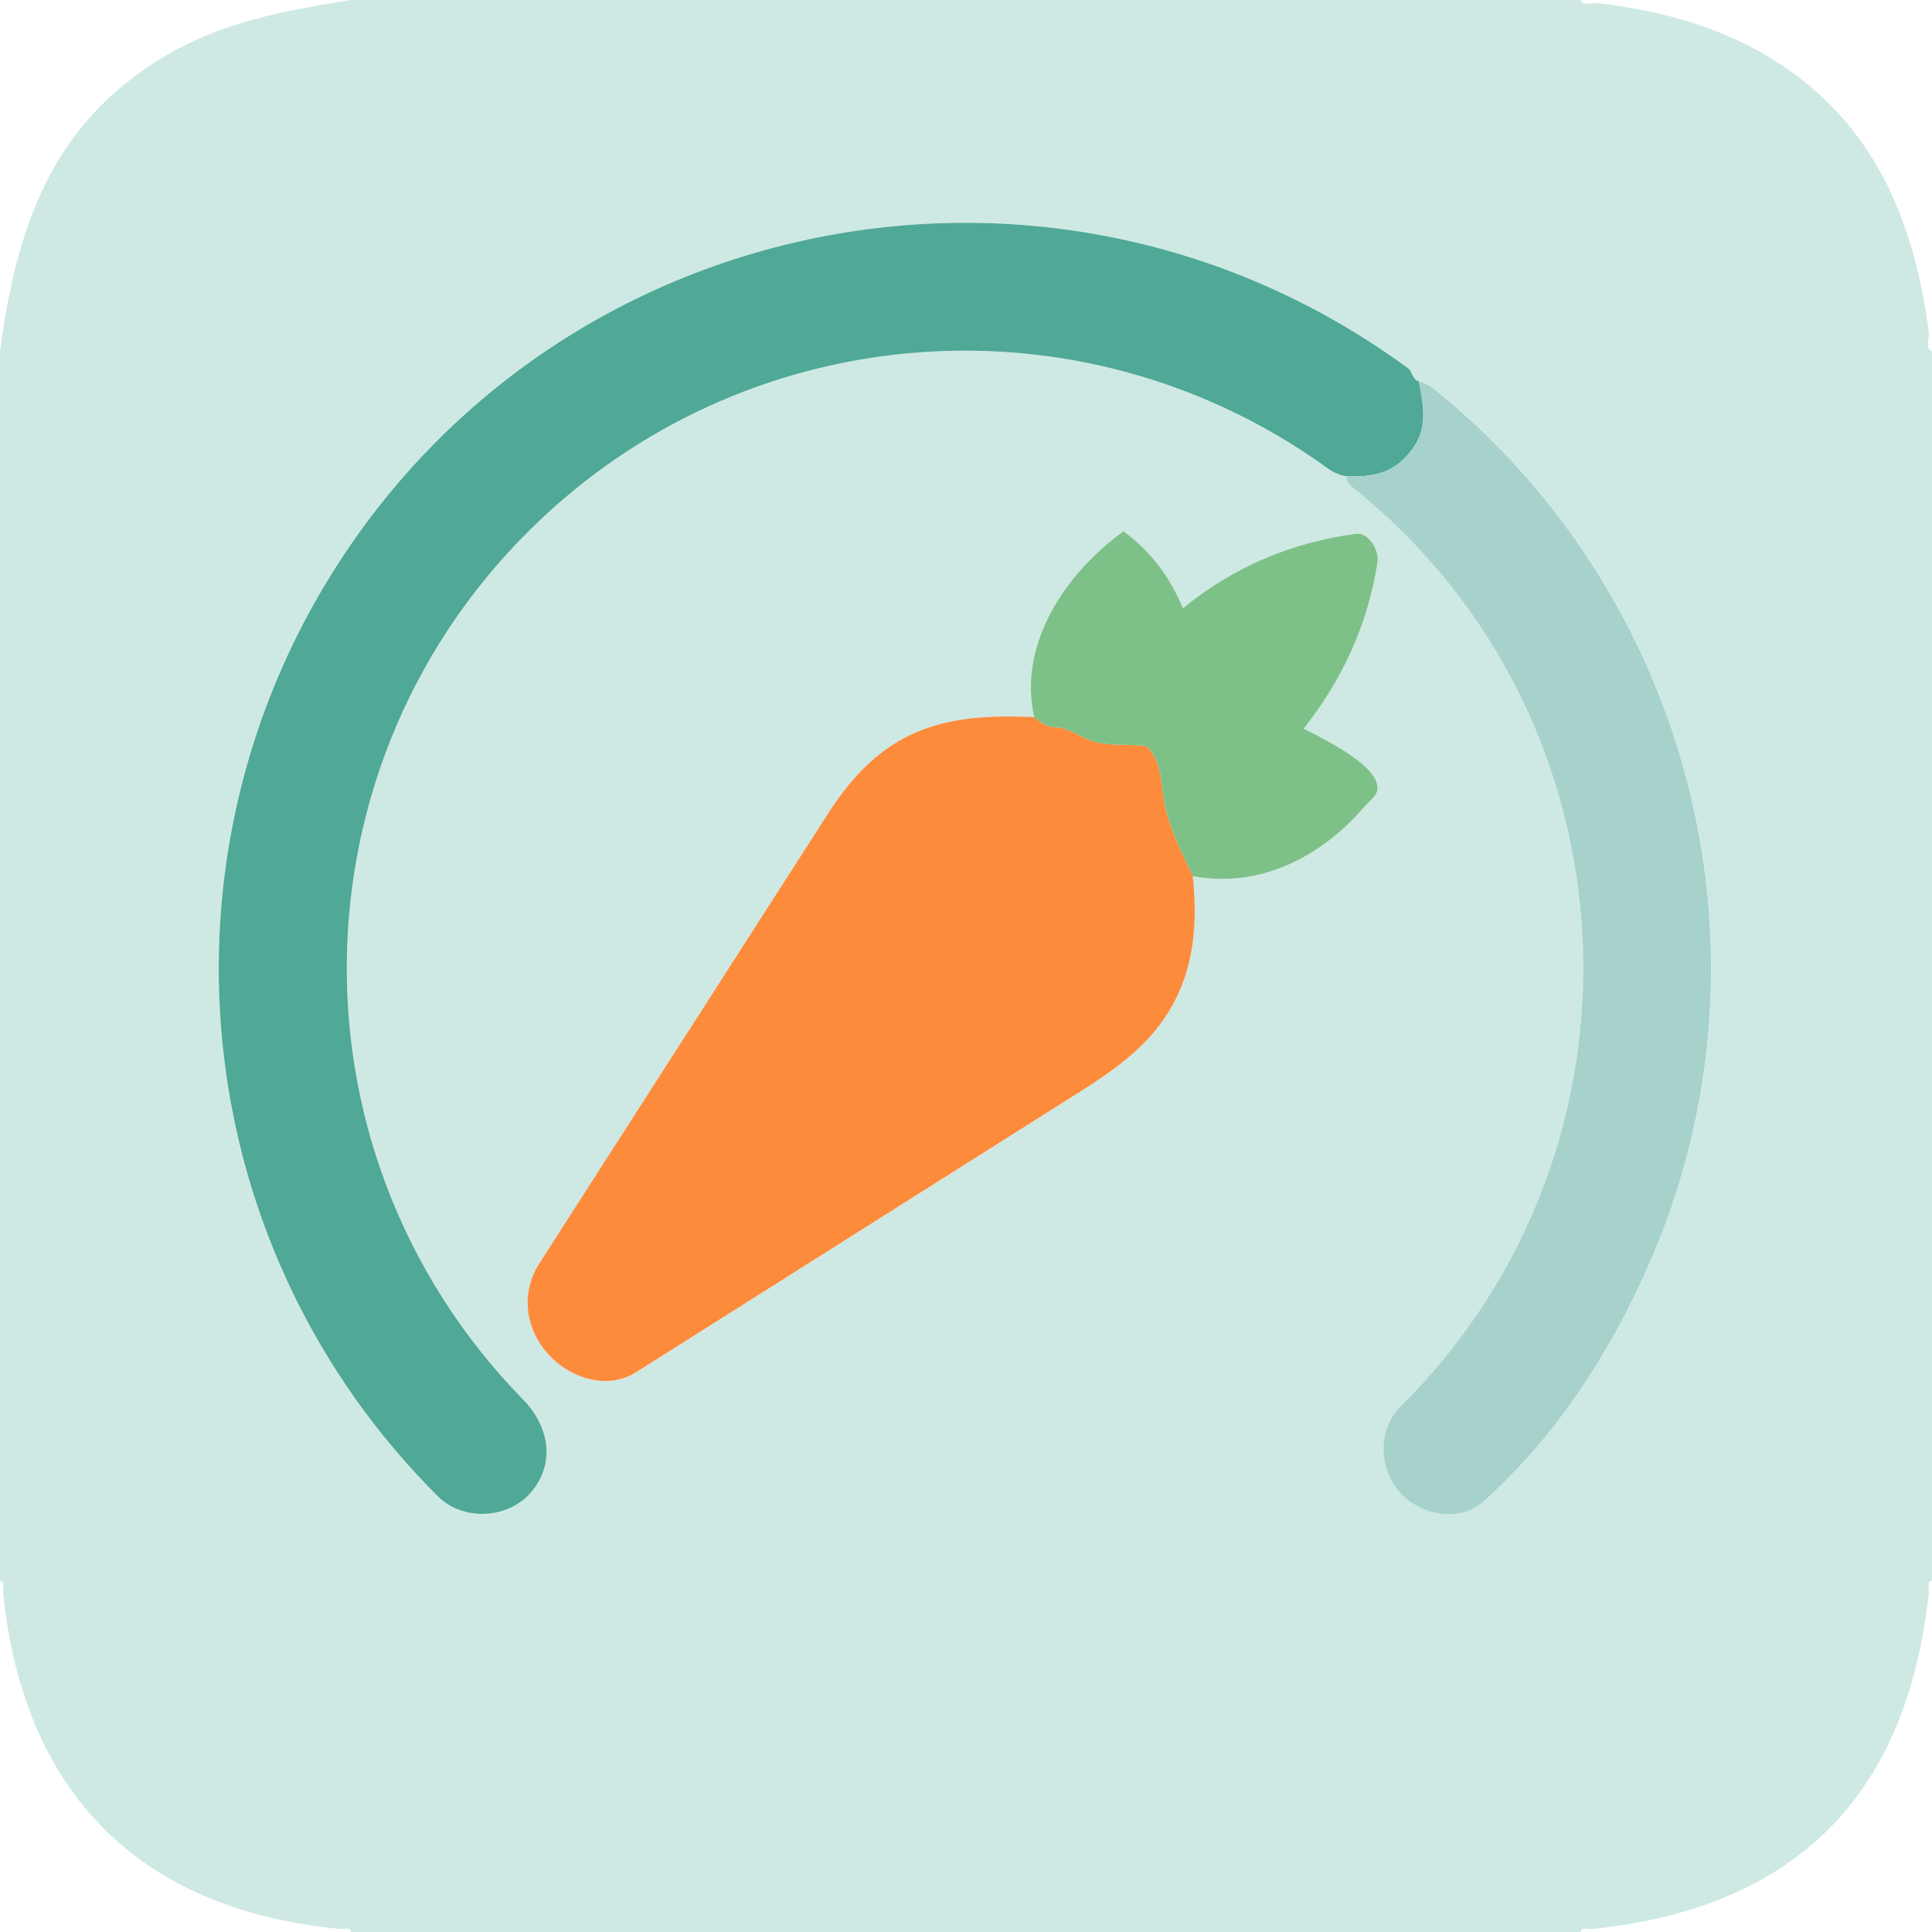
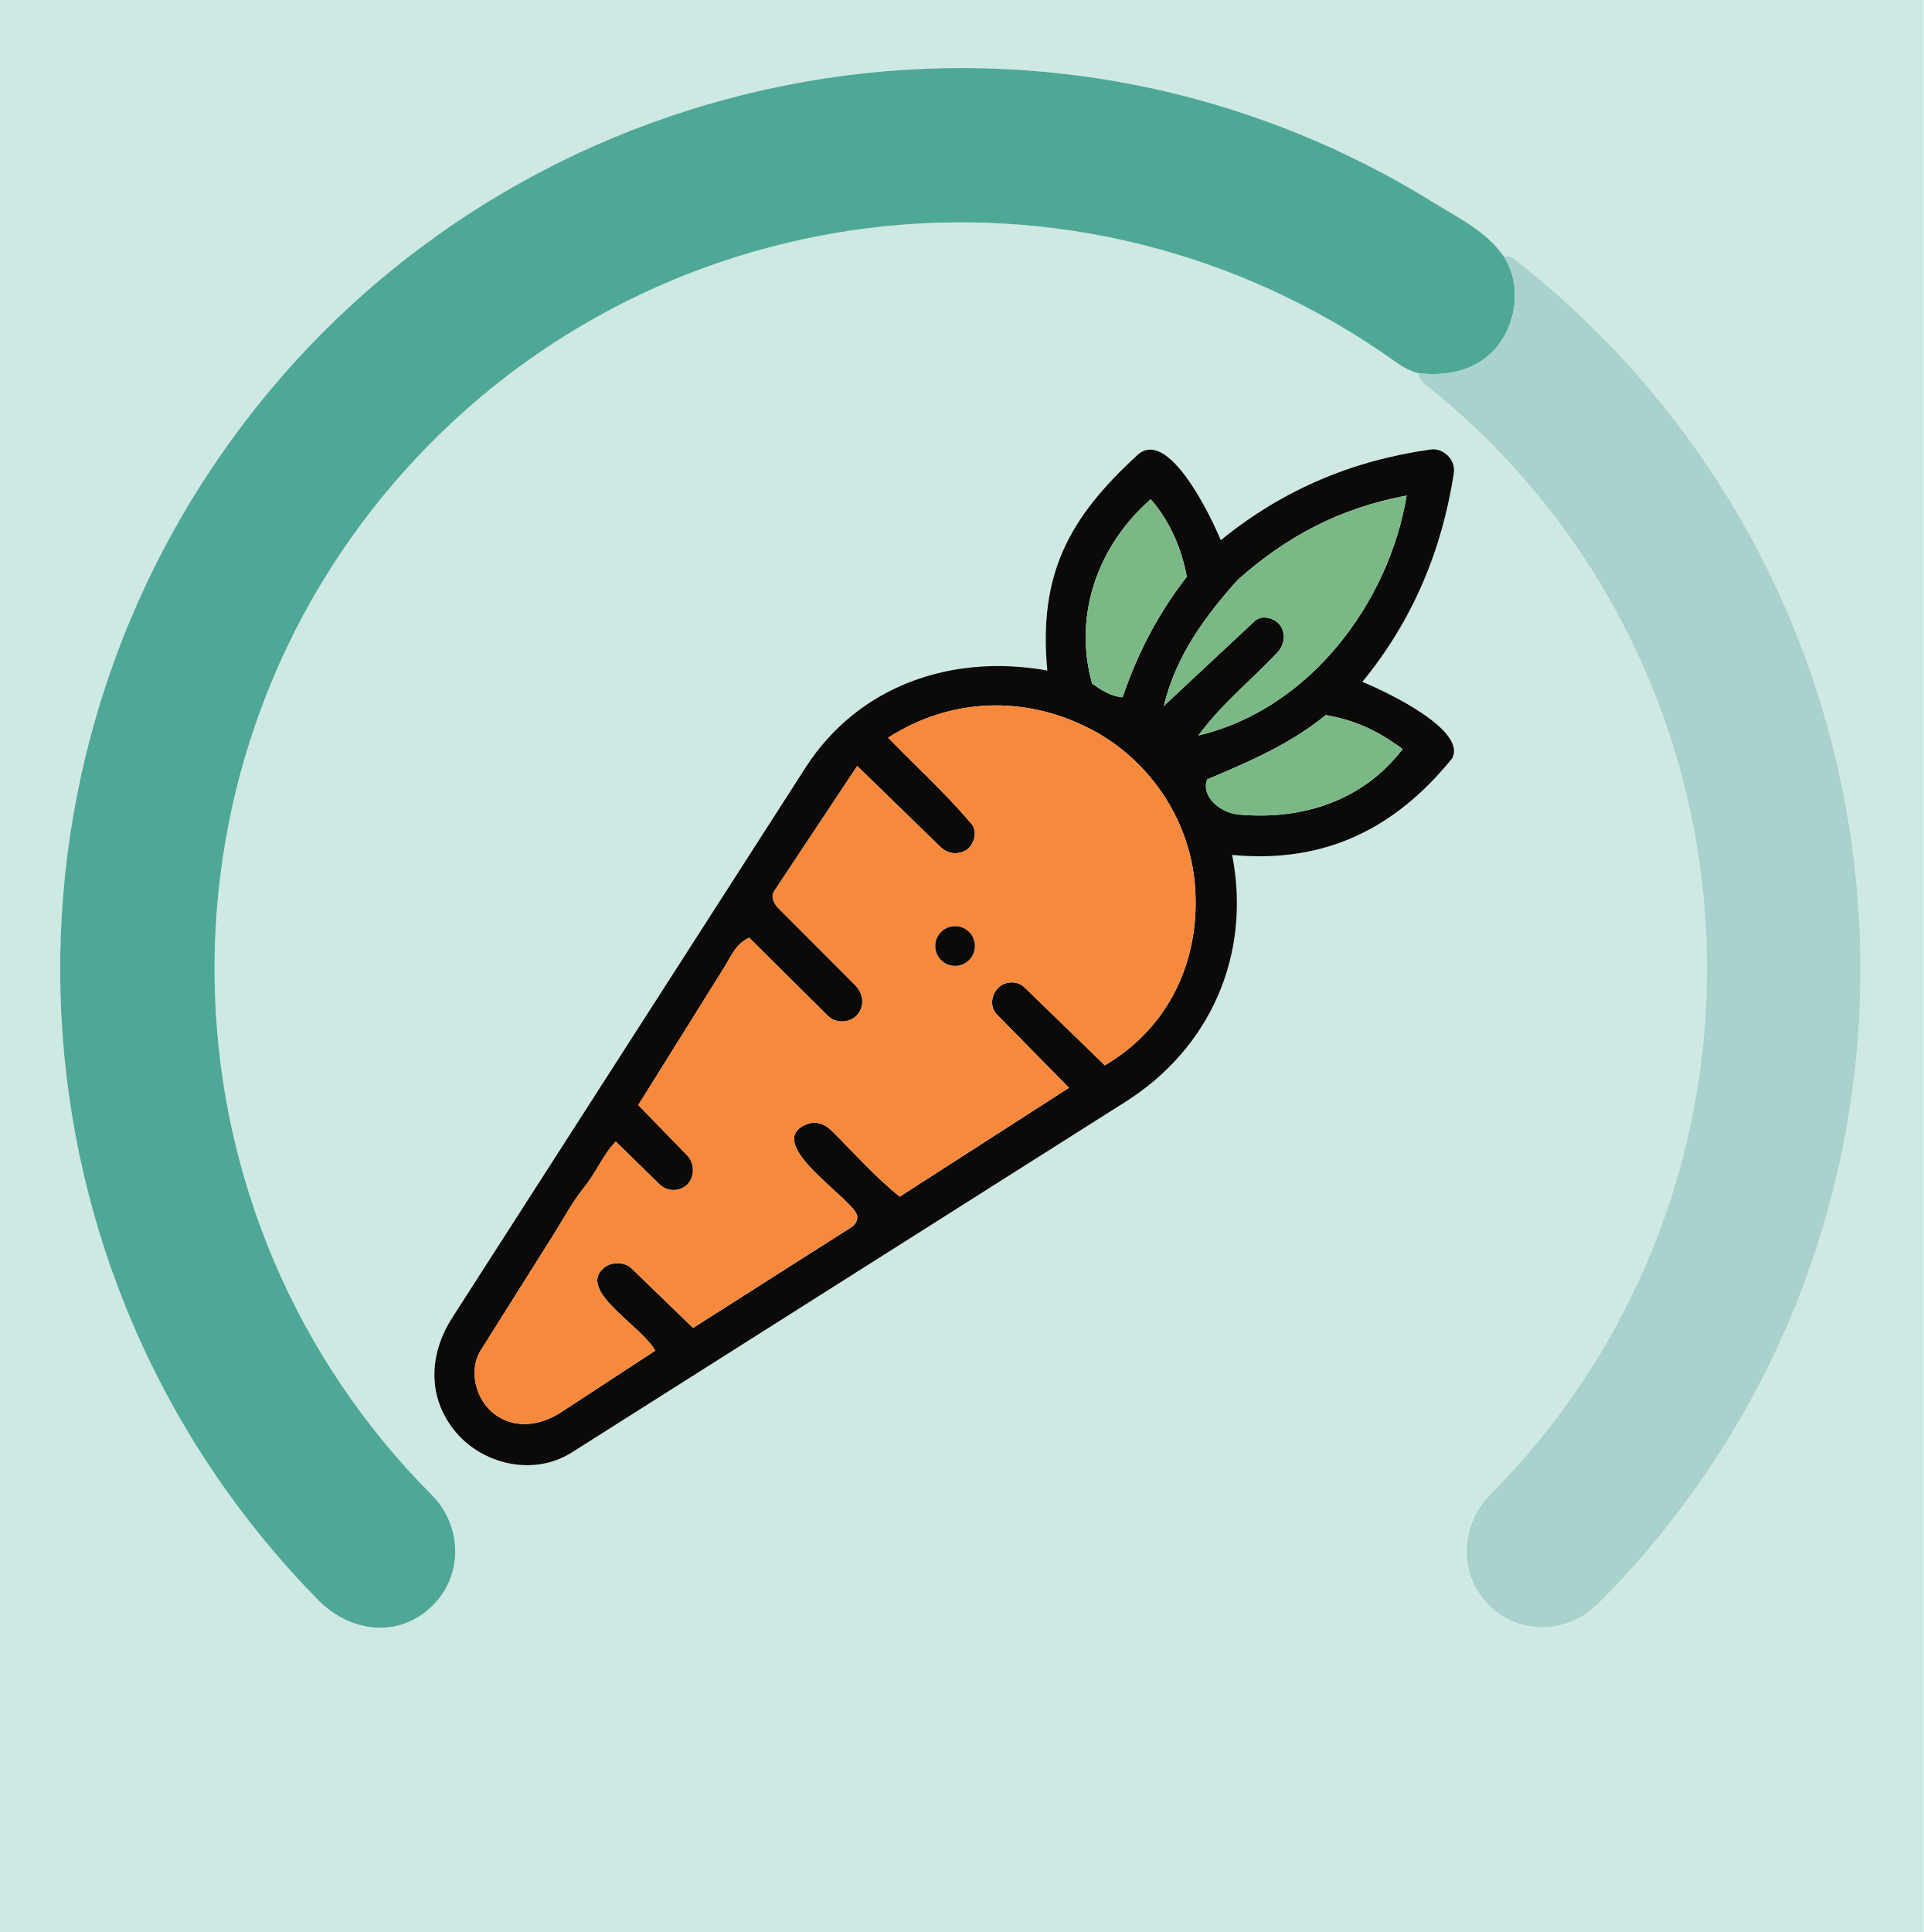
- <svg xmlns="http://www.w3.org/2000/svg" id="_Слой_1" data-name="Слой_1" version="1.1" viewBox="0 0 384 384">
+ <svg xmlns="http://www.w3.org/2000/svg" id="_Слой_1" data-name="Слой_1" version="1.1" viewBox="0 0 360 361.5">
  <defs>
    <style>
      .st0 {
        fill: #cee9e3;
      }

      .st1 {
-         fill: #a7d2cb;
+         fill: #f7893d;
      }

      .st2 {
-         fill: #50a896;
+         fill: #0c0a08;
      }

      .st3 {
-         fill: #7ec188;
+         fill: #7ab985;
      }

      .st4 {
-         fill: #fd8b3c;
+         fill: #4fa896;
+       }
+ 
+       .st5 {
+         fill: #a8d2cb;
      }
    </style>
  </defs>
-   <path class="st0" d="M314.25,0c.26,1.32,1.82.47,3,.6,12.82,1.44,24.98,4.77,35.73,11.6,19.43,12.33,27.47,31.49,30.38,53.78.18,1.39-.82,3.27.63,3.77v244.5c-1.09.06-.52,1.28-.62,2.24-4.3,40.4-26.41,62.68-66.85,66.92-1.03.11-2.21-.53-2.28.59H69.75c-.07-1.09-1.24-.52-2.27-.62-39.85-3.79-62.85-27.12-66.87-66.87-.1-1.01.5-2.2-.61-2.27V69.75C3.31,45,10.32,24.45,32.91,11.08,44.34,4.3,57.03,2.03,69.75,0h244.5ZM267.65,94.62c-.1,1.37,1.06,2.12,1.9,2.8,56.59,45.93,60.48,130.92,8.82,182.14-4.39,4.35-4.42,11.78-.45,16.7,3.62,4.48,11.76,6.86,17.04,2.12,14.38-12.93,25.01-29.35,32.79-47.03,26.74-60.78,9.01-132.26-42.54-173.9-1.08-.88-2-1.36-3.19-1.66-1.32-.33-1.31-1.99-2.07-2.55C209.56,21.52,110.18,41.17,65.04,115.46c-35.32,58.15-26.78,133.34,21.97,181.93,5.03,5.01,13.96,4.49,18.47-.73,5.09-5.9,3.51-13.34-1.43-18.4-49.25-50.35-46.26-130.85,6.05-177.45,42.93-38.25,106.82-41.77,153.91-7.64,1.01.74,2.46,1.37,3.64,1.45ZM205.56,142.56c-18.56-.91-30.3,2.52-40.99,19.17l-57.35,89.36c-3.87,6.03-2.74,13.2,1.83,18.2,4.01,4.39,11.42,7.24,17.42,3.45l85.86-54.25c7.04-4.45,13.7-8.61,18.53-15.25,6.23-8.57,7.35-18.49,6.22-29.08,13.15,2.46,25.4-3.63,34.19-13.9,1.15-1.34,2.62-2.09,2.5-3.9-.29-4.34-10.38-9.39-14.67-11.51,7.76-9.82,12.78-20.77,14.68-33.09.38-2.49-1.84-6-4.24-5.67-12.75,1.71-24.28,6.5-34.43,14.81-2.51-6.02-6.13-11.1-11.81-15.3-11.69,8.43-21.05,22.56-17.75,36.98Z" />
-   <path class="st2" d="M282.01,75.8c1.19,6.16,1.94,10.48-2.93,15.38-3.03,3.04-7.11,3.73-11.42,3.45-1.18-.08-2.63-.71-3.64-1.45-47.09-34.13-110.98-30.61-153.91,7.64-52.3,46.6-55.3,127.1-6.05,177.45,4.95,5.06,6.52,12.5,1.43,18.4-4.51,5.23-13.44,5.74-18.47.73-48.75-48.59-57.29-123.78-21.97-181.93,45.13-74.3,144.52-93.94,214.89-42.22.76.56.75,2.22,2.07,2.55Z" />
-   <path class="st4" d="M205.56,142.56c1.19,1,2.48,1.91,3.99,1.97,2.94.12,4.97,1.88,7.51,2.74,3.49,1.19,7.59.42,10.97,1.12,3.19,3.52,2.65,8.08,3.65,12.29,1.14,4.78,3.46,9.31,5.4,13.46,1.13,10.59,0,20.51-6.22,29.08-4.83,6.64-11.49,10.8-18.53,15.25l-85.86,54.25c-6,3.79-13.41.94-17.42-3.45-4.57-5-5.7-12.17-1.83-18.2l57.35-89.36c10.69-16.65,22.43-20.08,40.99-19.17Z" />
-   <path class="st1" d="M267.65,94.62c4.31.29,8.4-.4,11.42-3.45,4.88-4.91,4.12-9.22,2.93-15.38,1.19.3,2.11.78,3.19,1.66,51.55,41.64,69.28,113.12,42.54,173.9-7.77,17.68-18.41,34.1-32.79,47.03-5.28,4.75-13.42,2.36-17.04-2.12-3.98-4.93-3.94-12.36.45-16.7,51.66-51.22,47.78-136.21-8.82-182.14-.84-.68-2-1.43-1.9-2.8Z" />
-   <path class="st3" d="M237.08,174.15c-1.94-4.16-4.27-8.68-5.4-13.46-1-4.21-.46-8.77-3.65-12.29-3.38-.7-7.48.07-10.97-1.12-2.54-.87-4.57-2.63-7.51-2.74-1.51-.06-2.79-.97-3.99-1.97-3.3-14.42,6.06-28.55,17.75-36.98,5.67,4.2,9.3,9.29,11.81,15.3,10.14-8.31,21.68-13.1,34.43-14.81,2.41-.32,4.63,3.19,4.24,5.67-1.9,12.32-6.92,23.28-14.68,33.09,4.29,2.13,14.38,7.17,14.67,11.51.12,1.81-1.35,2.56-2.5,3.9-8.78,10.26-21.04,16.35-34.19,13.9Z" />
+   <path class="st0" d="M0,361.5V0h360v361.5H0ZM265.5,69.85c.08,1.57,1.44,2.26,2.35,3.01,64.07,52.11,69.24,147.96,11.13,206.71-5.65,5.71-6.51,14.34-.55,20.57s14.93,5.69,20.7-.1c70.88-71.13,64.01-188.24-14.68-250.72-.84-.67-1.57-1.54-3.07-1.36-3.15-4.64-8.72-7.32-12.84-9.88C195.65-7.32,100.66,10.01,48.02,76.12-4.76,142.4-.54,238.31,59.62,299.46c5.79,5.88,14.95,7.33,21.37.96,5.79-5.75,5.5-14.99-.19-20.7-51.66-51.87-54.06-134.37-7.22-189.16,46.9-54.86,128.14-65.27,187.74-22.74,1.15.82,2.65,1.69,4.19,2.04ZM271.67,142c3.12-5.27-11.95-12.48-16.73-14.44,9.47-11.52,14.9-24.69,17.12-39.07.37-2.41-1.91-4.74-4.31-4.41-14.38,2.01-27.51,7.37-39.31,16.98-1.79-4.41-10-21.54-15.76-15.78-12.6,11.6-18.38,22.09-16.7,40.16-17.94-3.22-35.3,2.86-45.16,18.03l-66.17,103.02c-4.67,7.28-4.66,15.78,1.22,22.11,5,5.39,14.06,7.62,21.16,3.13l103.6-65.6c15.6-9.88,23.62-27.16,19.95-46.18,17.56,1.68,30.64-5.13,41.08-17.97Z" />
+   <path class="st4" d="M281.38,47.95c3.25,4.8,2.49,11.53-.41,15.82-3.44,5.09-9,6.77-15.47,6.08-1.53-.35-3.04-1.22-4.19-2.04-59.59-42.53-140.84-32.11-187.74,22.74-46.85,54.79-44.44,137.29,7.22,189.16,5.69,5.71,5.98,14.95.19,20.7-6.42,6.37-15.58,4.92-21.37-.96C-.54,238.31-4.76,142.4,48.02,76.12,100.66,10.01,195.65-7.32,268.54,38.07c4.12,2.56,9.69,5.24,12.84,9.88Z" />
+   <path class="st5" d="M265.5,69.85c6.47.69,12.03-1,15.47-6.08,2.9-4.29,3.66-11.02.41-15.82,1.5-.17,2.23.69,3.07,1.36,78.69,62.48,85.57,179.59,14.68,250.72-5.77,5.79-14.92,6.15-20.7.1s-5.1-14.86.55-20.57c58.1-58.74,52.94-154.6-11.13-206.71-.92-.74-2.27-1.44-2.35-3.01Z" />
+   <path class="st2" d="M271.67,142c-10.44,12.84-23.51,19.64-41.08,17.97,3.67,19.01-4.34,36.3-19.95,46.18l-103.6,65.6c-7.09,4.49-16.15,2.26-21.16-3.13-5.88-6.33-5.9-14.84-1.22-22.11l66.17-103.02c9.85-15.17,27.22-21.25,45.16-18.03-1.69-18.07,4.1-28.57,16.7-40.16,5.76-5.76,13.97,11.37,15.76,15.78,11.79-9.61,24.93-14.97,39.31-16.98,2.4-.34,4.68,2,4.31,4.41-2.21,14.37-7.65,27.54-17.12,39.07,4.78,1.96,19.84,9.17,16.73,14.44ZM239.05,122.09c-4.86,5.16-10.23,9.38-14.8,15.53,20.92-4.94,35.7-24.96,38.99-44.89-12.71,2.34-22.85,7.91-31.66,15.82-6.04,6.76-11.48,14.04-13.78,23.54l16.95-15.83c1.63-1.52,4.1-.35,4.87.81,1.05,1.57.69,3.69-.56,5.01ZM210.08,130.46c2.92-8.54,6.71-15.67,12.02-22.55-1.02-5.33-3.09-10.26-6.75-14.5-10.1,8.82-14.51,21.95-10.97,34.51,1.77,1.19,3.37,2.36,5.7,2.54ZM90.07,252.48c-2.66,4.23-.79,9.79,2.6,12.21,3.85,2.75,8.48,2.08,12.41-.49l17.55-11.48c-2.68-4.75-14.76-11.28-9.58-15.52,1.37-1.12,3.8-1.16,5.18.17l11.47,11.1,29.47-18.75c.9-.57,1.3-1.22,1.26-2.09-.15-2.99-17.78-13.51-9.72-17.16,1.9-.86,3.61-.23,5.07,1.23,4.1,4.09,7.67,8.2,12.59,12.21l31.68-20.37-13.44-13.66c-1.54-1.57-1-3.82.17-5.02,1.26-1.29,3.55-1.45,4.95-.1l15.03,14.58c12.21-7.17,17.96-19.98,16.86-33.67-1.04-12.98-9.09-23.89-19.66-29.32-12.26-6.31-26.14-5.77-37.75,1.68,5.39,5.56,10.79,10.42,15.61,16.16,1.37,1.64.16,4.28-1.11,4.95-1.58.84-3.37.65-4.74-.69l-15.55-15.12-15.52,23.38c-.79,1.2.07,2.53.83,3.29l14.25,14.27c1.63,1.63,1.9,3.95.44,5.63-1.23,1.43-3.88,1.78-5.53.14l-14.68-14.58c-2.47,1.08-3.37,3.45-4.73,5.63l-16.03,25.68,9.16,9.43c1.58,1.62,1.3,4.36-.14,5.58s-3.6,1.23-5.09-.22l-8.14-7.96c-2.36,2.42-3.64,5.71-5.8,8.4-2.36,2.93-3.93,5.95-5.92,9.12l-13.44,21.37ZM262.48,140.16c-4.95-3.66-9.08-5.42-14.37-6.37-6.69,5.46-14.32,8.71-22.19,12.04-1.27,3.24,2.53,6.27,5.78,6.57,11.8,1.1,23.26-2.41,30.78-12.24Z" />
+   <path class="st1" d="M90.07,252.48l13.44-21.37c1.99-3.17,3.57-6.19,5.92-9.12,2.16-2.69,3.44-5.98,5.8-8.4l8.14,7.96c1.48,1.45,3.65,1.44,5.09.22s1.72-3.95.14-5.58l-9.16-9.43,16.03-25.68c1.36-2.18,2.26-4.55,4.73-5.63l14.68,14.58c1.65,1.64,4.3,1.3,5.53-.14,1.45-1.69,1.19-4-.44-5.63l-14.25-14.27c-.75-.75-1.62-2.09-.83-3.29l15.52-23.38,15.55,15.12c1.38,1.34,3.16,1.53,4.74.69,1.27-.67,2.48-3.32,1.11-4.95-4.82-5.74-10.23-10.6-15.61-16.16,11.61-7.46,25.49-7.99,37.75-1.68,10.57,5.44,18.62,16.34,19.66,29.32,1.1,13.69-4.64,26.5-16.86,33.67l-15.03-14.58c-1.39-1.35-3.68-1.19-4.95.1-1.17,1.19-1.71,3.45-.17,5.02l13.44,13.66-31.68,20.37c-4.91-4.01-8.48-8.12-12.59-12.21-1.46-1.46-3.17-2.09-5.07-1.23-8.06,3.65,9.57,14.17,9.72,17.16.04.87-.36,1.52-1.26,2.09l-29.47,18.75-11.47-11.1c-1.38-1.34-3.81-1.3-5.18-.17-5.18,4.24,6.91,10.77,9.58,15.52l-17.55,11.48c-3.93,2.57-8.56,3.24-12.41.49-3.39-2.42-5.26-7.98-2.6-12.21ZM182.43,177.01c0-2.05-1.66-3.71-3.71-3.71s-3.71,1.66-3.71,3.71,1.66,3.71,3.71,3.71,3.71-1.66,3.71-3.71Z" />
+   <path class="st3" d="M239.05,122.09c1.25-1.32,1.61-3.45.56-5.01-.77-1.15-3.24-2.32-4.87-.81l-16.95,15.83c2.31-9.5,7.74-16.77,13.78-23.54,8.81-7.91,18.94-13.48,31.66-15.82-3.29,19.93-18.07,39.95-38.99,44.89,4.57-6.15,9.94-10.38,14.8-15.53Z" />
+   <path class="st3" d="M210.08,130.46c-2.33-.17-3.93-1.35-5.7-2.54-3.54-12.56.86-25.69,10.97-34.51,3.67,4.24,5.73,9.17,6.75,14.5-5.3,6.88-9.1,14.01-12.02,22.55Z" />
+   <path class="st3" d="M262.48,140.16c-7.52,9.82-18.99,13.34-30.78,12.24-3.24-.3-7.05-3.33-5.78-6.57,7.87-3.33,15.5-6.58,22.19-12.04,5.29.96,9.42,2.72,14.37,6.37Z" />
+   <circle class="st2" cx="178.73" cy="177.01" r="3.71" />
</svg>
